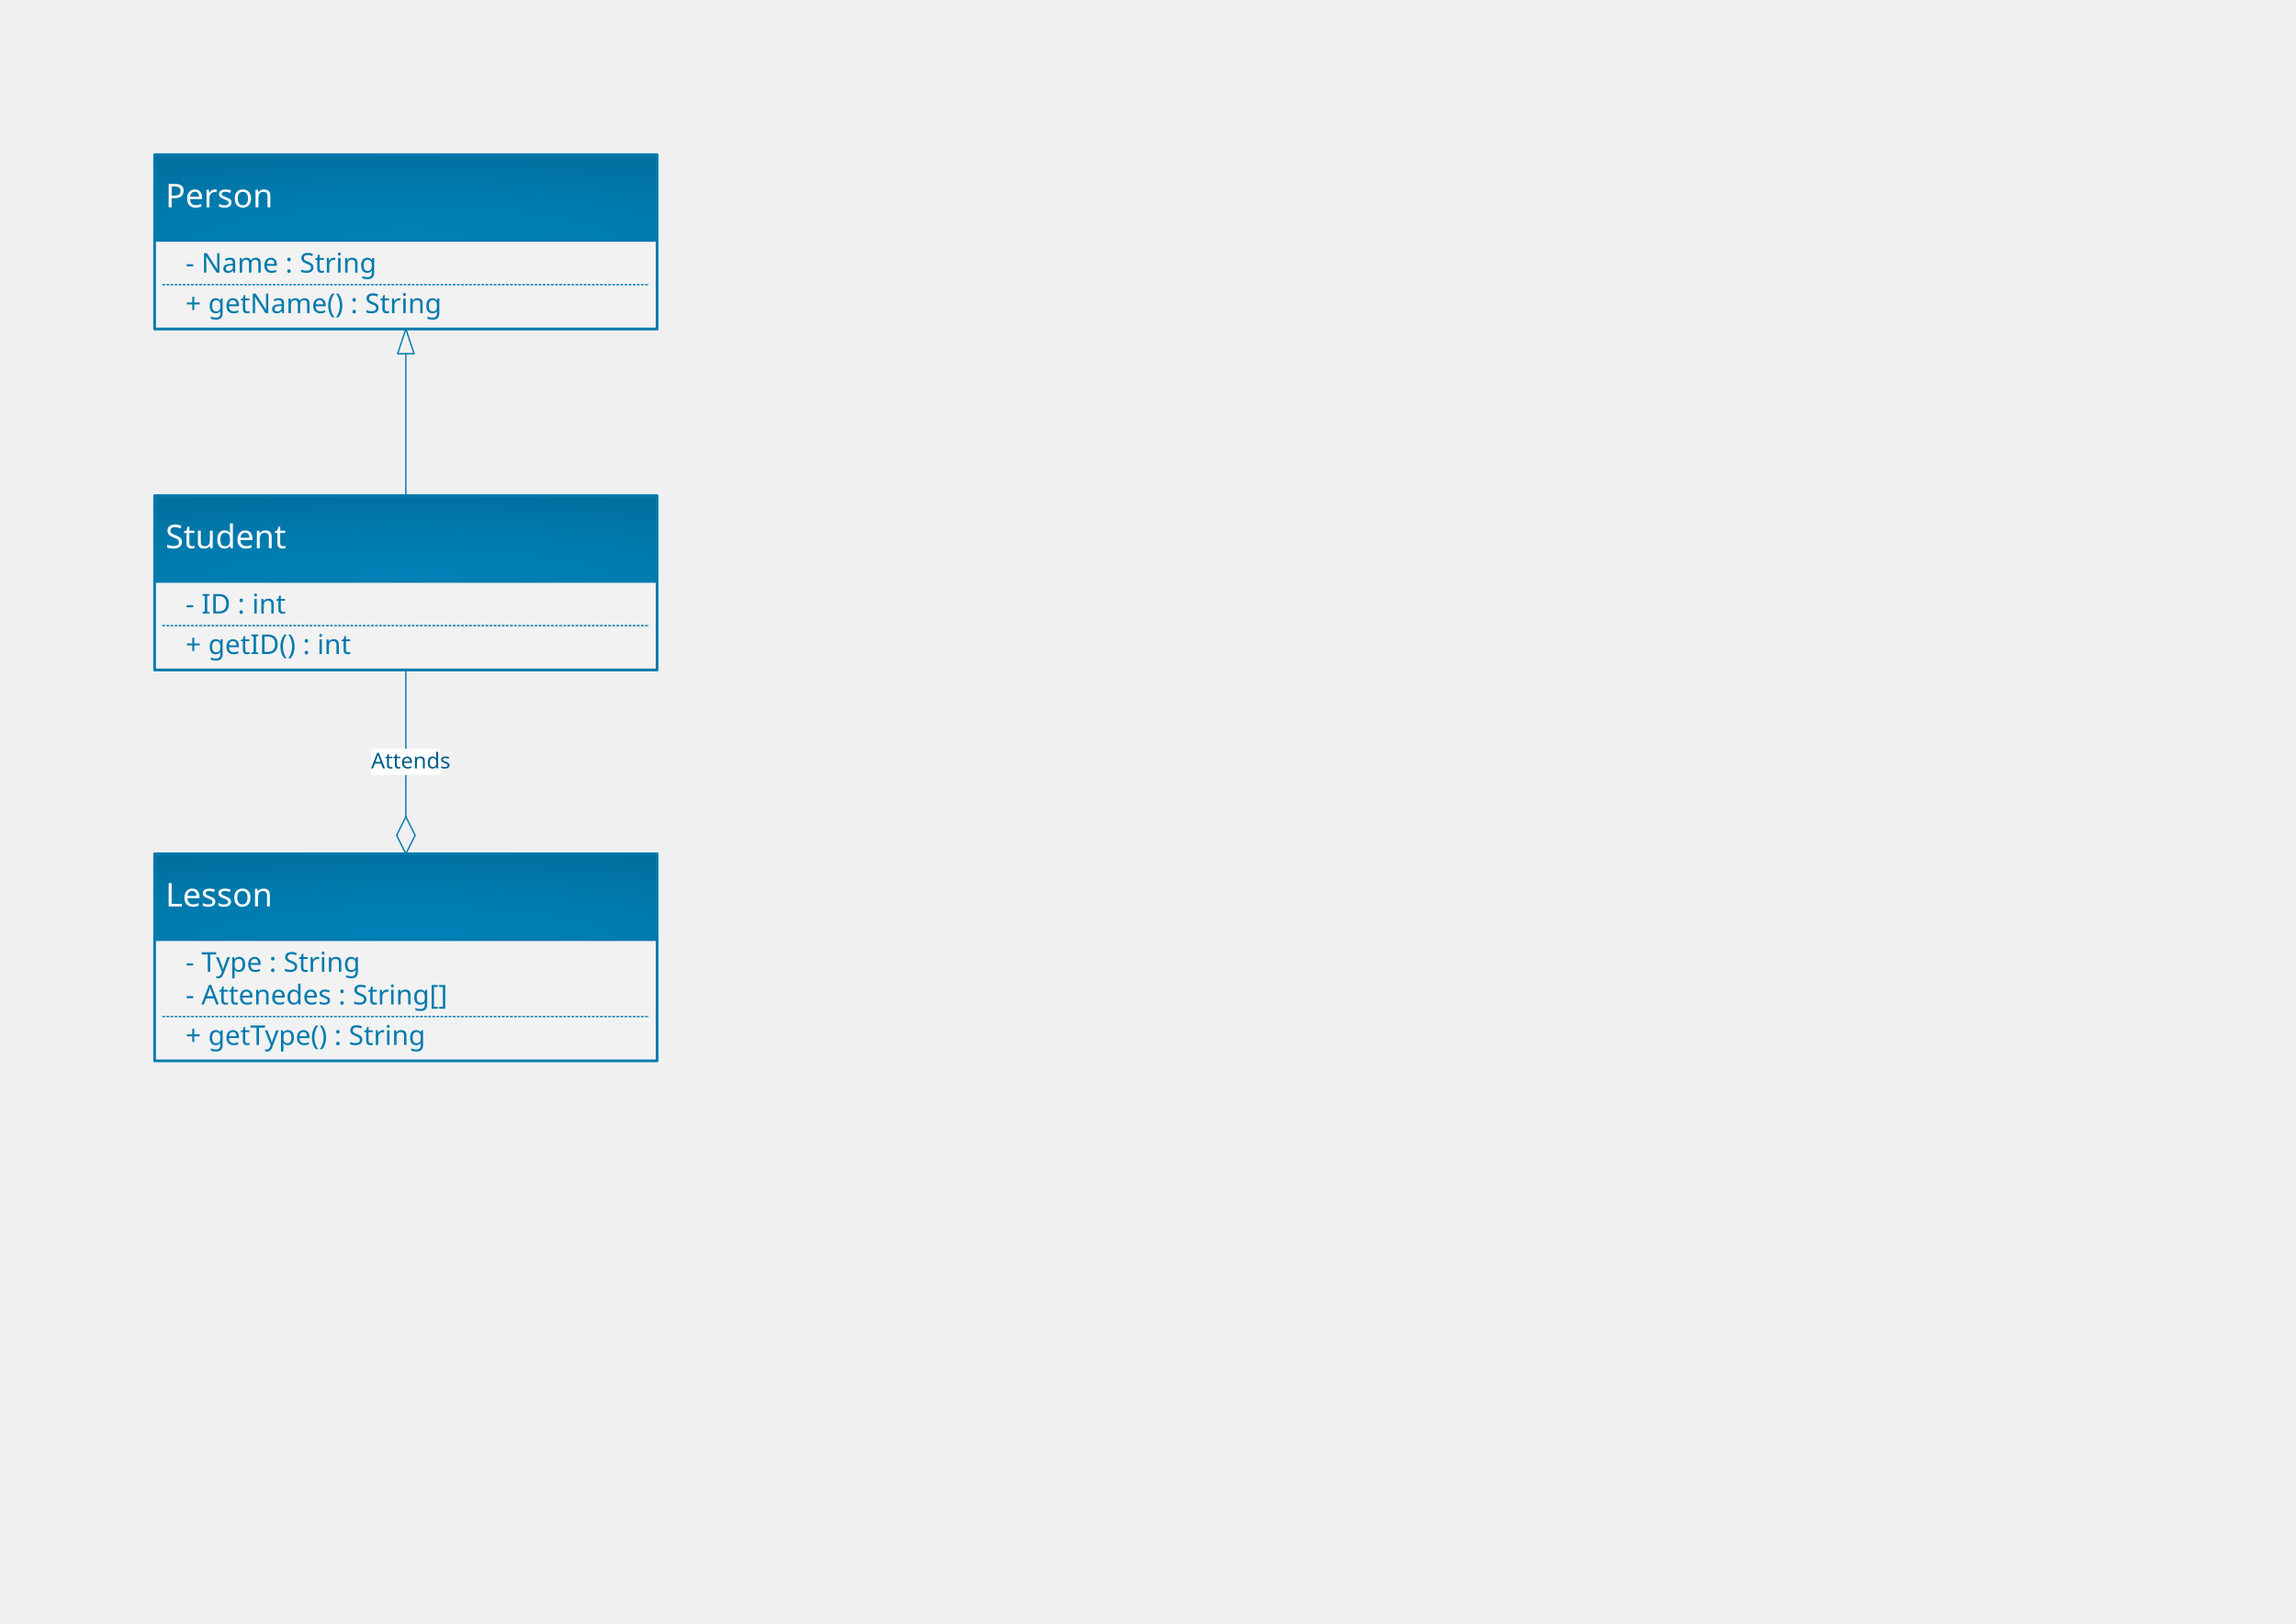
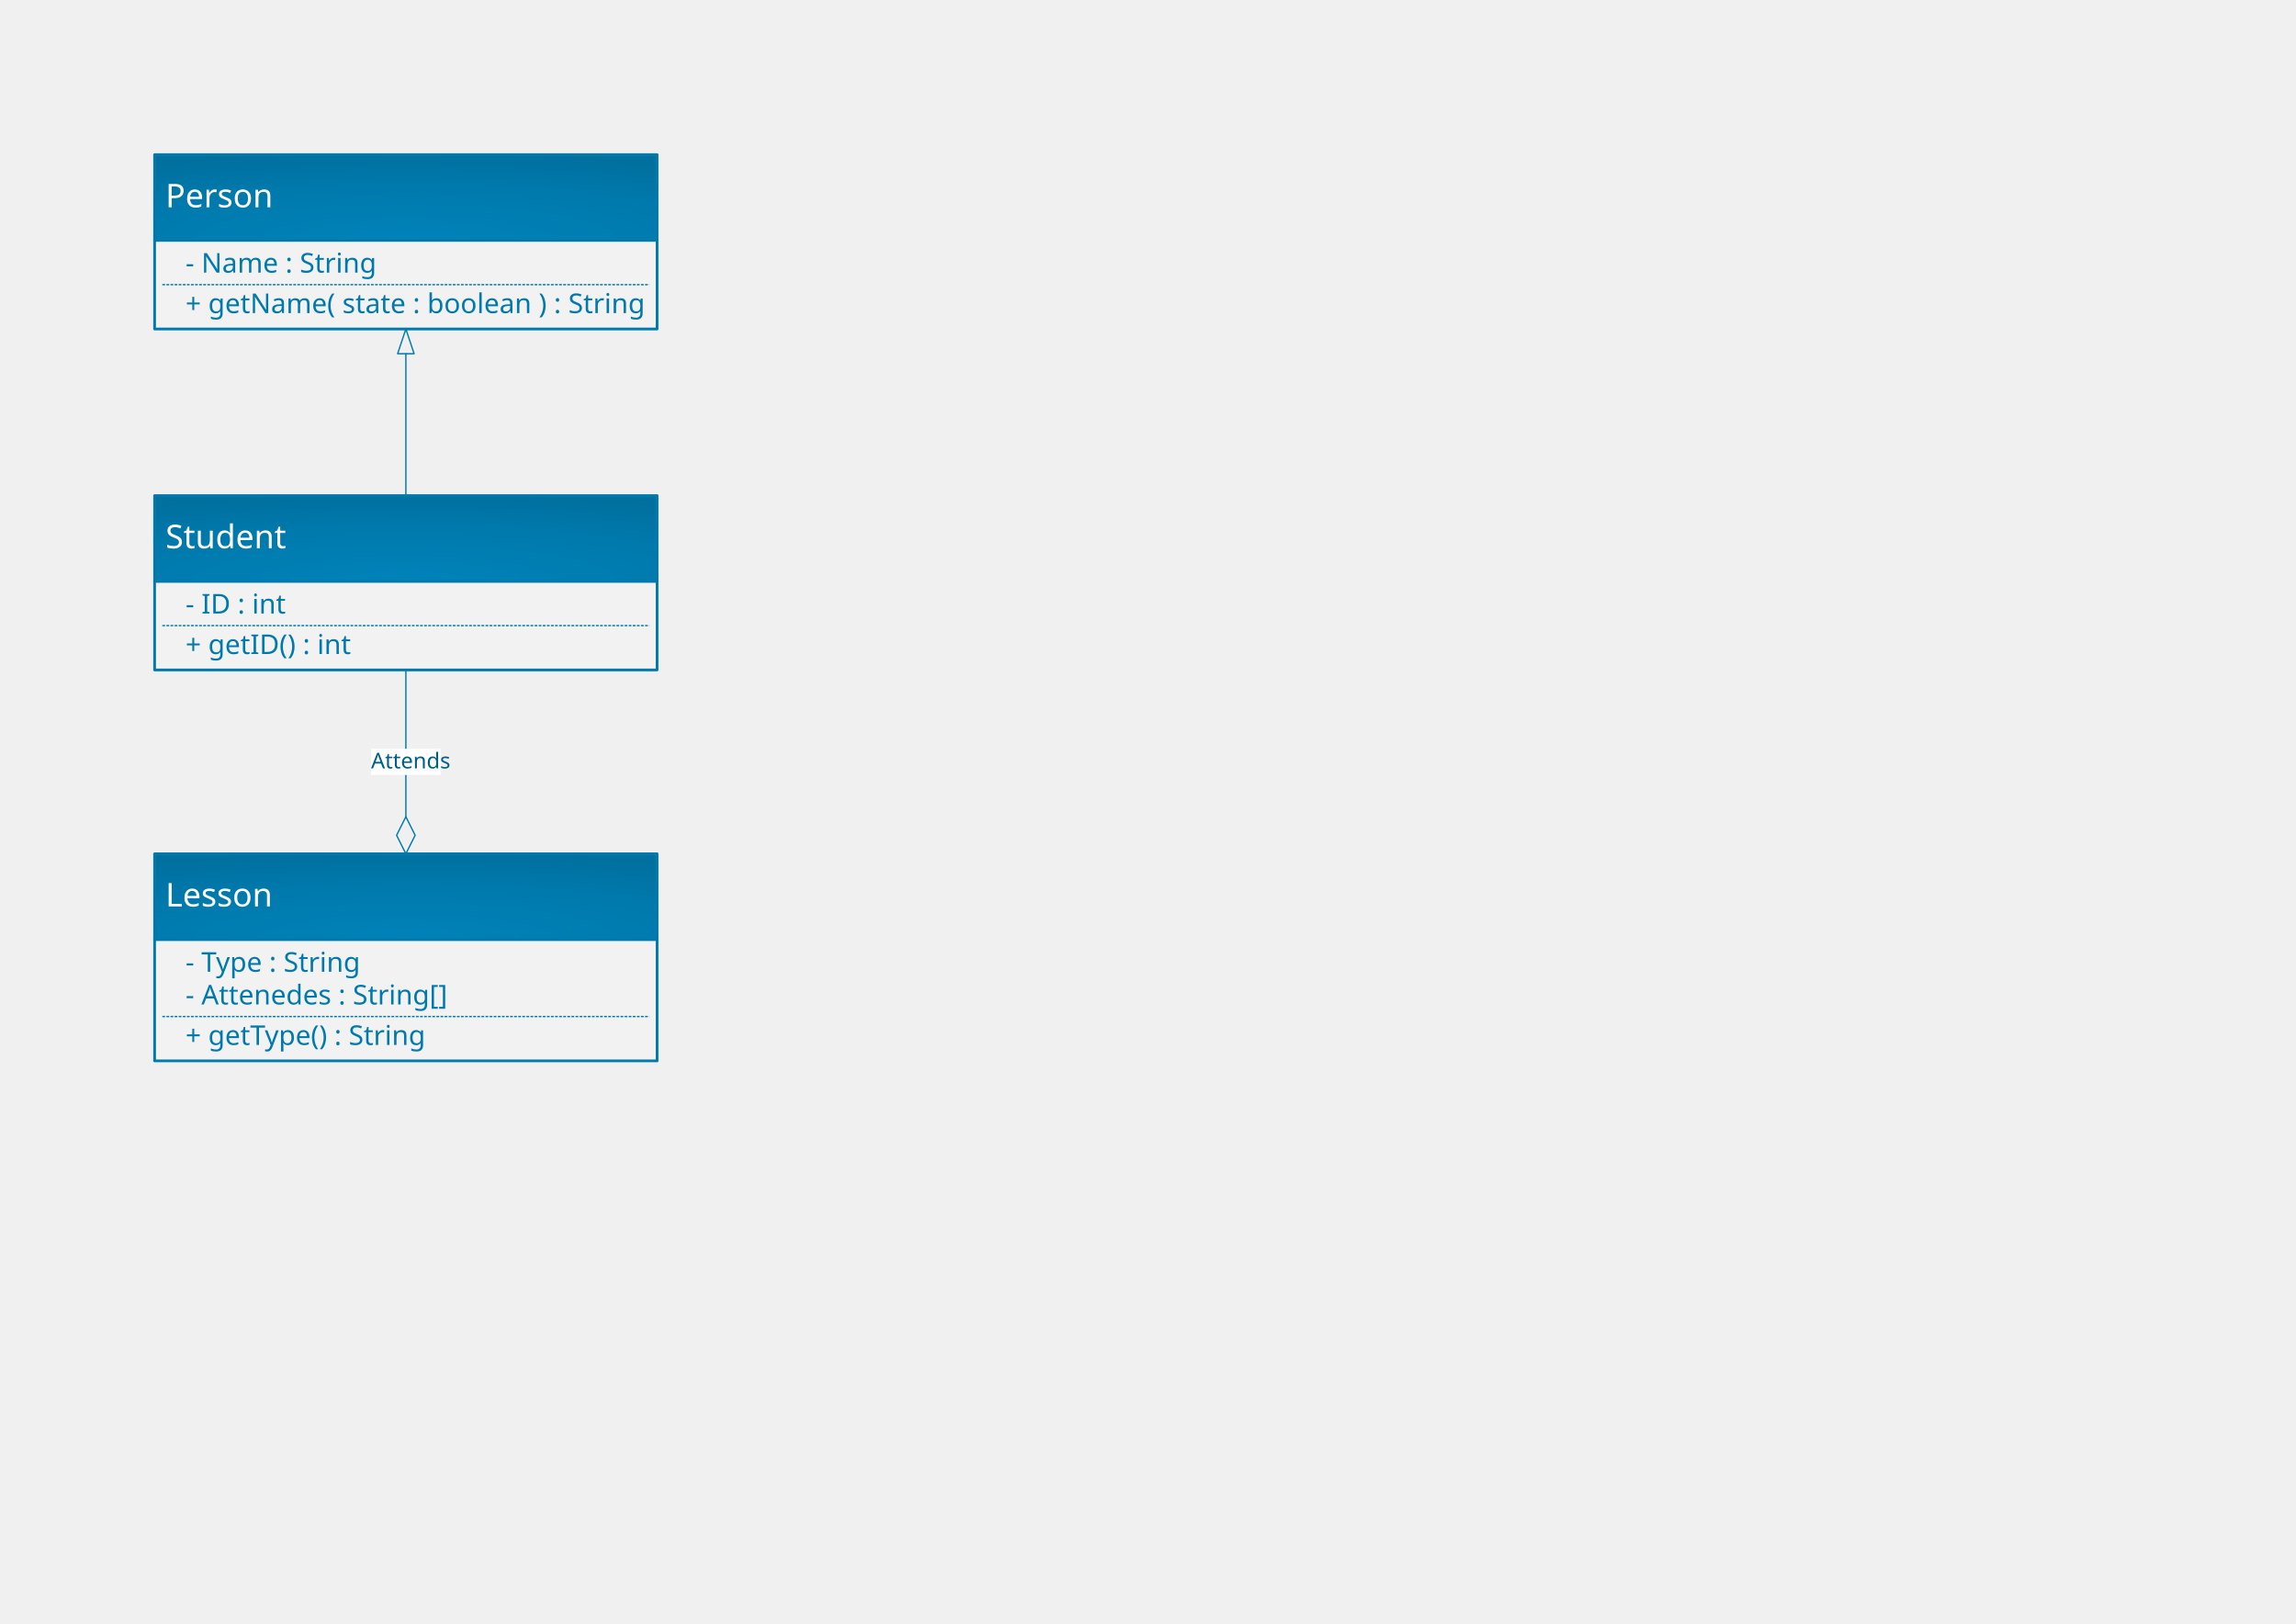
<svg xmlns="http://www.w3.org/2000/svg" xmlns:xlink="http://www.w3.org/1999/xlink" width="11.693in" height="8.268in" viewBox="0 0 841.89 595.276" xml:space="preserve" color-interpolation-filters="sRGB" class="st15">
  <style type="text/css">
	
		.st1 {fill:#f2f2f2;stroke:#007aad;stroke-linecap:round;stroke-linejoin:round;stroke-width:1}
		.st2 {fill:url(#grad5-7);stroke:#007aad;stroke-linecap:round;stroke-linejoin:round;stroke-width:1}
		.st3 {fill:#ffffff;font-family:Calibri;font-size:1em}
		.st4 {fill:#0083b9;fill-opacity:0}
		.st5 {stroke:#007aad;stroke-linecap:round;stroke-linejoin:round;stroke-width:1;visibility:hidden}
		.st6 {fill:#007aad;font-family:Calibri;font-size:0.833em}
		.st7 {fill:#0083b9}
		.st8 {stroke:#007bae;stroke-dasharray:1,0.5;stroke-linecap:butt;stroke-width:0.5}
		.st9 {font-size:1em}
		.st10 {marker-end:url(#mrkr14-69);stroke:#007bae;stroke-linecap:round;stroke-linejoin:round;stroke-width:0.5}
		.st11 {fill:#007bae;fill-opacity:1;stroke:#007bae;stroke-opacity:1;stroke-width:0.166}
		.st12 {marker-start:url(#mrkr22-76);stroke:#007bae;stroke-linecap:round;stroke-linejoin:round;stroke-width:0.5}
		.st13 {fill:#ffffff;stroke:none;stroke-linecap:butt;stroke-width:7.2}
		.st14 {fill:#005f88;font-family:Calibri;font-size:0.667em}
		.st15 {fill:none;fill-rule:evenodd;font-size:12px;overflow:visible;stroke-linecap:square;stroke-miterlimit:3}
	
	</style>
  <defs id="Patterns_And_Gradients">
    <radialGradient id="grad5-7" cx="0.5" cy="1" r="1.1">
      <stop offset="0" stop-color="#0083b9" stop-opacity="1" />
      <stop offset="0.54" stop-color="#007aad" stop-opacity="1" />
      <stop offset="0.93" stop-color="#00709f" stop-opacity="1" />
    </radialGradient>
  </defs>
  <defs id="Markers">
    <g id="lend14">
      <path d="M 3 -1 L 0 0 L 3 1 L 3 -1 " style="stroke-linecap:round;stroke-linejoin:round;fill:none" />
    </g>
    <marker id="mrkr14-69" class="st11" refX="-18.12" orient="auto" markerUnits="strokeWidth" overflow="visible">
      <use xlink:href="#lend14" transform="scale(-6.04,-6.04) " />
    </marker>
    <g id="lend22">
      <path d="M 0 0 L 2.25 -1.125 L 4.5 0 L 2.25 1.125 L 0 0 " style="stroke-linecap:round;stroke-linejoin:round;fill:none" />
    </g>
    <marker id="mrkr22-76" class="st11" refX="26.46" orient="auto" markerUnits="strokeWidth" overflow="visible">
      <use xlink:href="#lend22" transform="scale(6.04) " />
    </marker>
  </defs>
  <g>
    <g id="group1-1" transform="translate(56.6929,-474.668)">
      <g id="shape2-2">
        <path d="M0 595.28 L184.25 595.28 L184.25 562.76 L0 562.76 L0 595.28 Z" class="st1" />
      </g>
      <g id="shape3-4" transform="translate(0,-32.5112)">
        <path d="M0 595.28 L184.25 595.28 L184.25 563.87 L0 563.87 L0 595.28 Z" class="st2" />
      </g>
      <g id="shape5-8" transform="translate(175.748,-63.9149)">
				</g>
      <g id="shape1-9">
        <text x="4" y="550.66" class="st3">Person</text>
      </g>
    </g>
    <g id="shape6-11" transform="translate(59.5276,-492.341)">
      <rect x="0" y="583.272" width="178.583" height="12.004" class="st4" />
      <rect x="0" y="583.272" width="178.583" height="12.004" class="st5" />
      <text x="8.5" y="592.27" class="st6">- Name : String</text>
    </g>
    <g id="shape7-15" transform="translate(59.5276,-489.506)">
      <path d="M0 593.86 L178.58 593.86 L0 593.86 Z" class="st7" />
      <path d="M0 593.86 L178.58 593.86" class="st8" />
    </g>
    <g id="shape8-18" transform="translate(59.5276,-477.502)">
      <rect x="0" y="583.272" width="178.583" height="12.004" class="st4" />
      <rect x="0" y="583.272" width="178.583" height="12.004" class="st5" />
-       <text x="8.5" y="592.27" class="st6">+ getName() : String</text>
+       <text x="8.5" y="592.27" class="st6">+ getName( state : boolean ) : String</text>
    </g>
    <g id="group9-22" transform="translate(56.6929,-349.673)">
      <g id="shape10-23">
        <path d="M0 595.28 L184.25 595.28 L184.25 562.76 L0 562.76 L0 595.28 Z" class="st1" />
      </g>
      <g id="shape11-25" transform="translate(0,-32.5112)">
        <path d="M0 595.28 L184.25 595.28 L184.25 563.87 L0 563.87 L0 595.28 Z" class="st2" />
      </g>
      <g id="shape13-28" transform="translate(175.748,-63.9149)">
				</g>
      <g id="shape9-29">
        <text x="4" y="550.66" class="st3">Student</text>
      </g>
    </g>
    <g id="shape14-31" transform="translate(59.5276,-367.345)">
      <rect x="0" y="583.272" width="178.583" height="12.004" class="st4" />
      <rect x="0" y="583.272" width="178.583" height="12.004" class="st5" />
      <text x="8.5" y="592.27" class="st6">- ID : int</text>
    </g>
    <g id="shape15-35" transform="translate(59.5276,-364.511)">
      <path d="M0 593.86 L178.58 593.86 L0 593.86 Z" class="st7" />
      <path d="M0 593.86 L178.58 593.86" class="st8" />
    </g>
    <g id="shape16-38" transform="translate(59.5276,-352.507)">
      <rect x="0" y="583.272" width="178.583" height="12.004" class="st4" />
      <rect x="0" y="583.272" width="178.583" height="12.004" class="st5" />
      <text x="8.5" y="592.27" class="st6">+ getID() : int</text>
    </g>
    <g id="group17-42" transform="translate(56.6929,-206.354)">
      <g id="shape18-43">
        <path d="M0 595.28 L184.25 595.28 L184.25 550.76 L0 550.76 L0 595.28 Z" class="st1" />
      </g>
      <g id="shape19-45" transform="translate(0,-44.5112)">
        <path d="M0 595.28 L184.25 595.28 L184.25 563.87 L0 563.87 L0 595.28 Z" class="st2" />
      </g>
      <g id="shape21-48" transform="translate(175.748,-75.915)">
				</g>
      <g id="shape17-49">
        <text x="4" y="538.66" class="st3">Lesson</text>
      </g>
    </g>
    <g id="shape22-51" transform="translate(59.5276,-224.026)">
      <rect x="0" y="571.272" width="178.583" height="24.004" class="st4" />
      <rect x="0" y="571.272" width="178.583" height="24.004" class="st5" />
      <text x="8.5" y="580.27" class="st6">- Type : String <tspan x="8.5" dy="1.2em" class="st9">-</tspan> Attenedes : String[]</text>
    </g>
    <g id="shape23-56" transform="translate(59.5276,-221.192)">
      <path d="M0 593.86 L178.58 593.86 L0 593.86 Z" class="st7" />
      <path d="M0 593.86 L178.58 593.86" class="st8" />
    </g>
    <g id="shape24-59" transform="translate(59.5276,-209.188)">
      <rect x="0" y="583.272" width="178.583" height="12.004" class="st4" />
      <rect x="0" y="583.272" width="178.583" height="12.004" class="st5" />
      <text x="8.5" y="592.27" class="st6">+ getType() : String</text>
    </g>
    <g id="group30-63" transform="translate(141.732,-413.587)">
      <g id="shape30-64">
        <path d="M7.09 595.28 L7.09 543.26" class="st10" />
      </g>
    </g>
    <g id="group35-70" transform="translate(141.732,-282.268)">
      <g id="shape35-71">
        <path d="M7.09 582.05 L7.09 581.69 L7.09 527.87" class="st12" />
        <rect x="-5.665" y="556.774" width="25.503" height="9.6" class="st13" />
        <text x="-5.67" y="563.97" class="st14">Attends</text>
      </g>
    </g>
  </g>
</svg>
